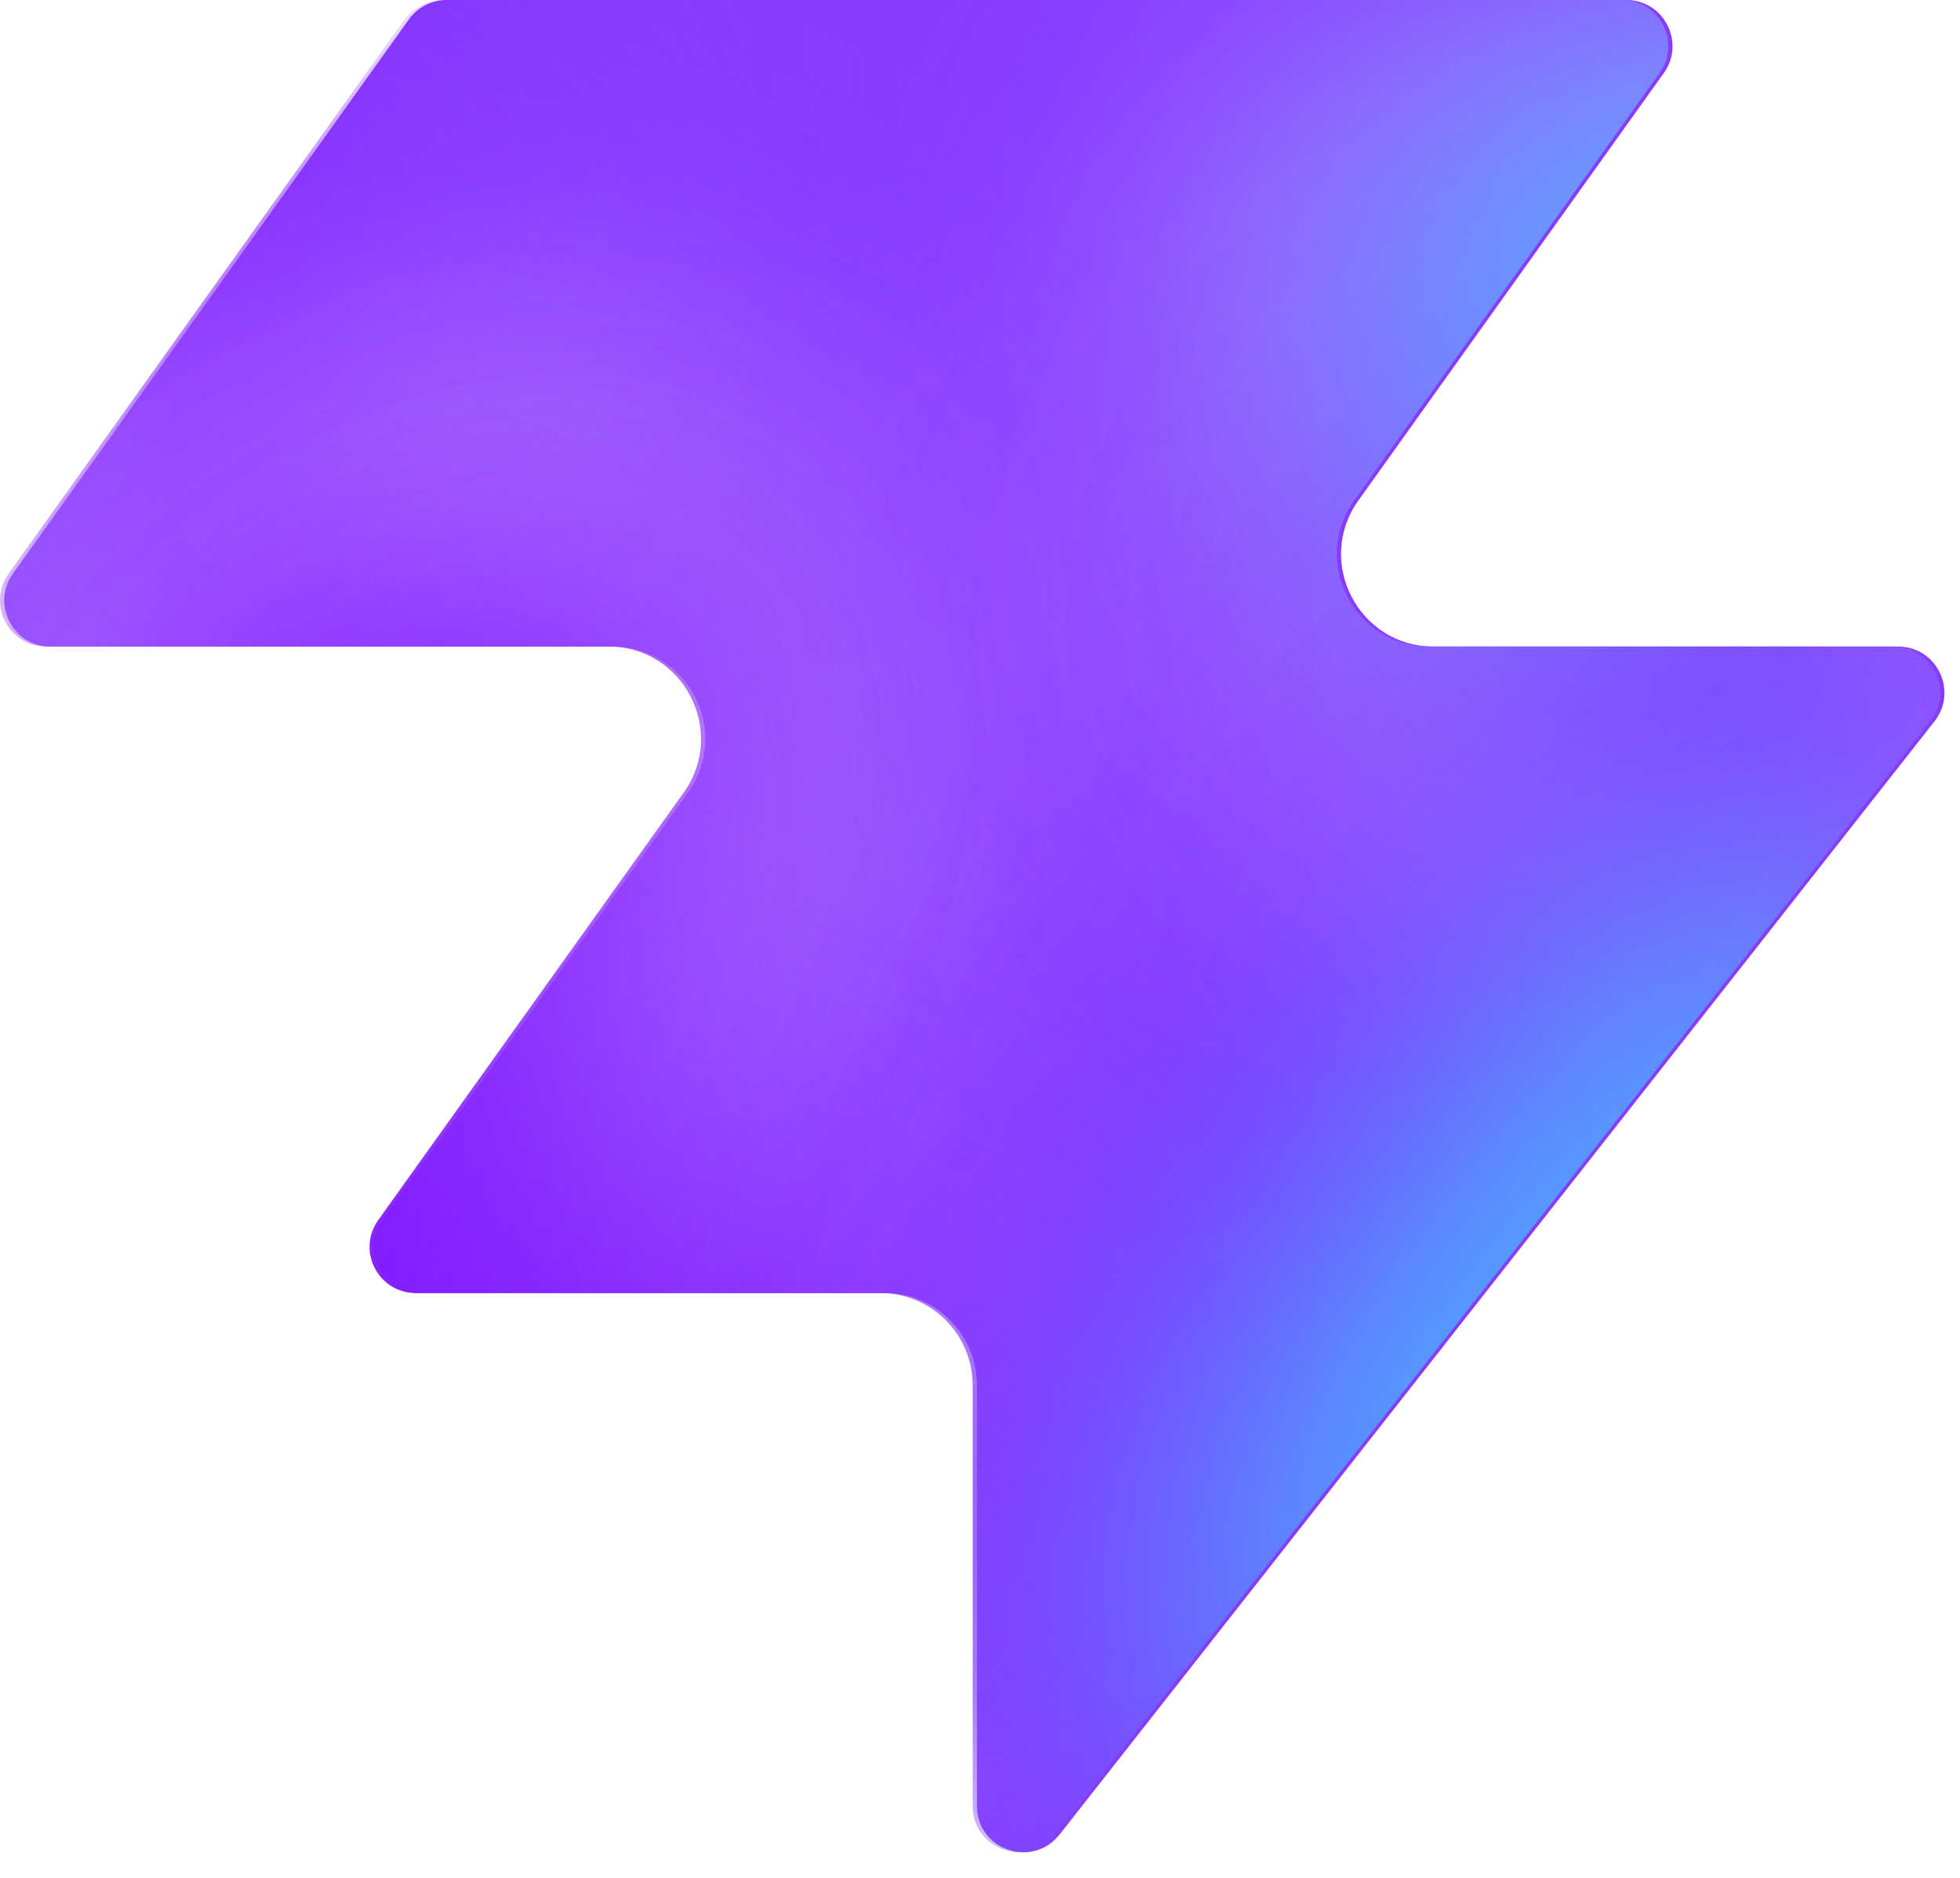
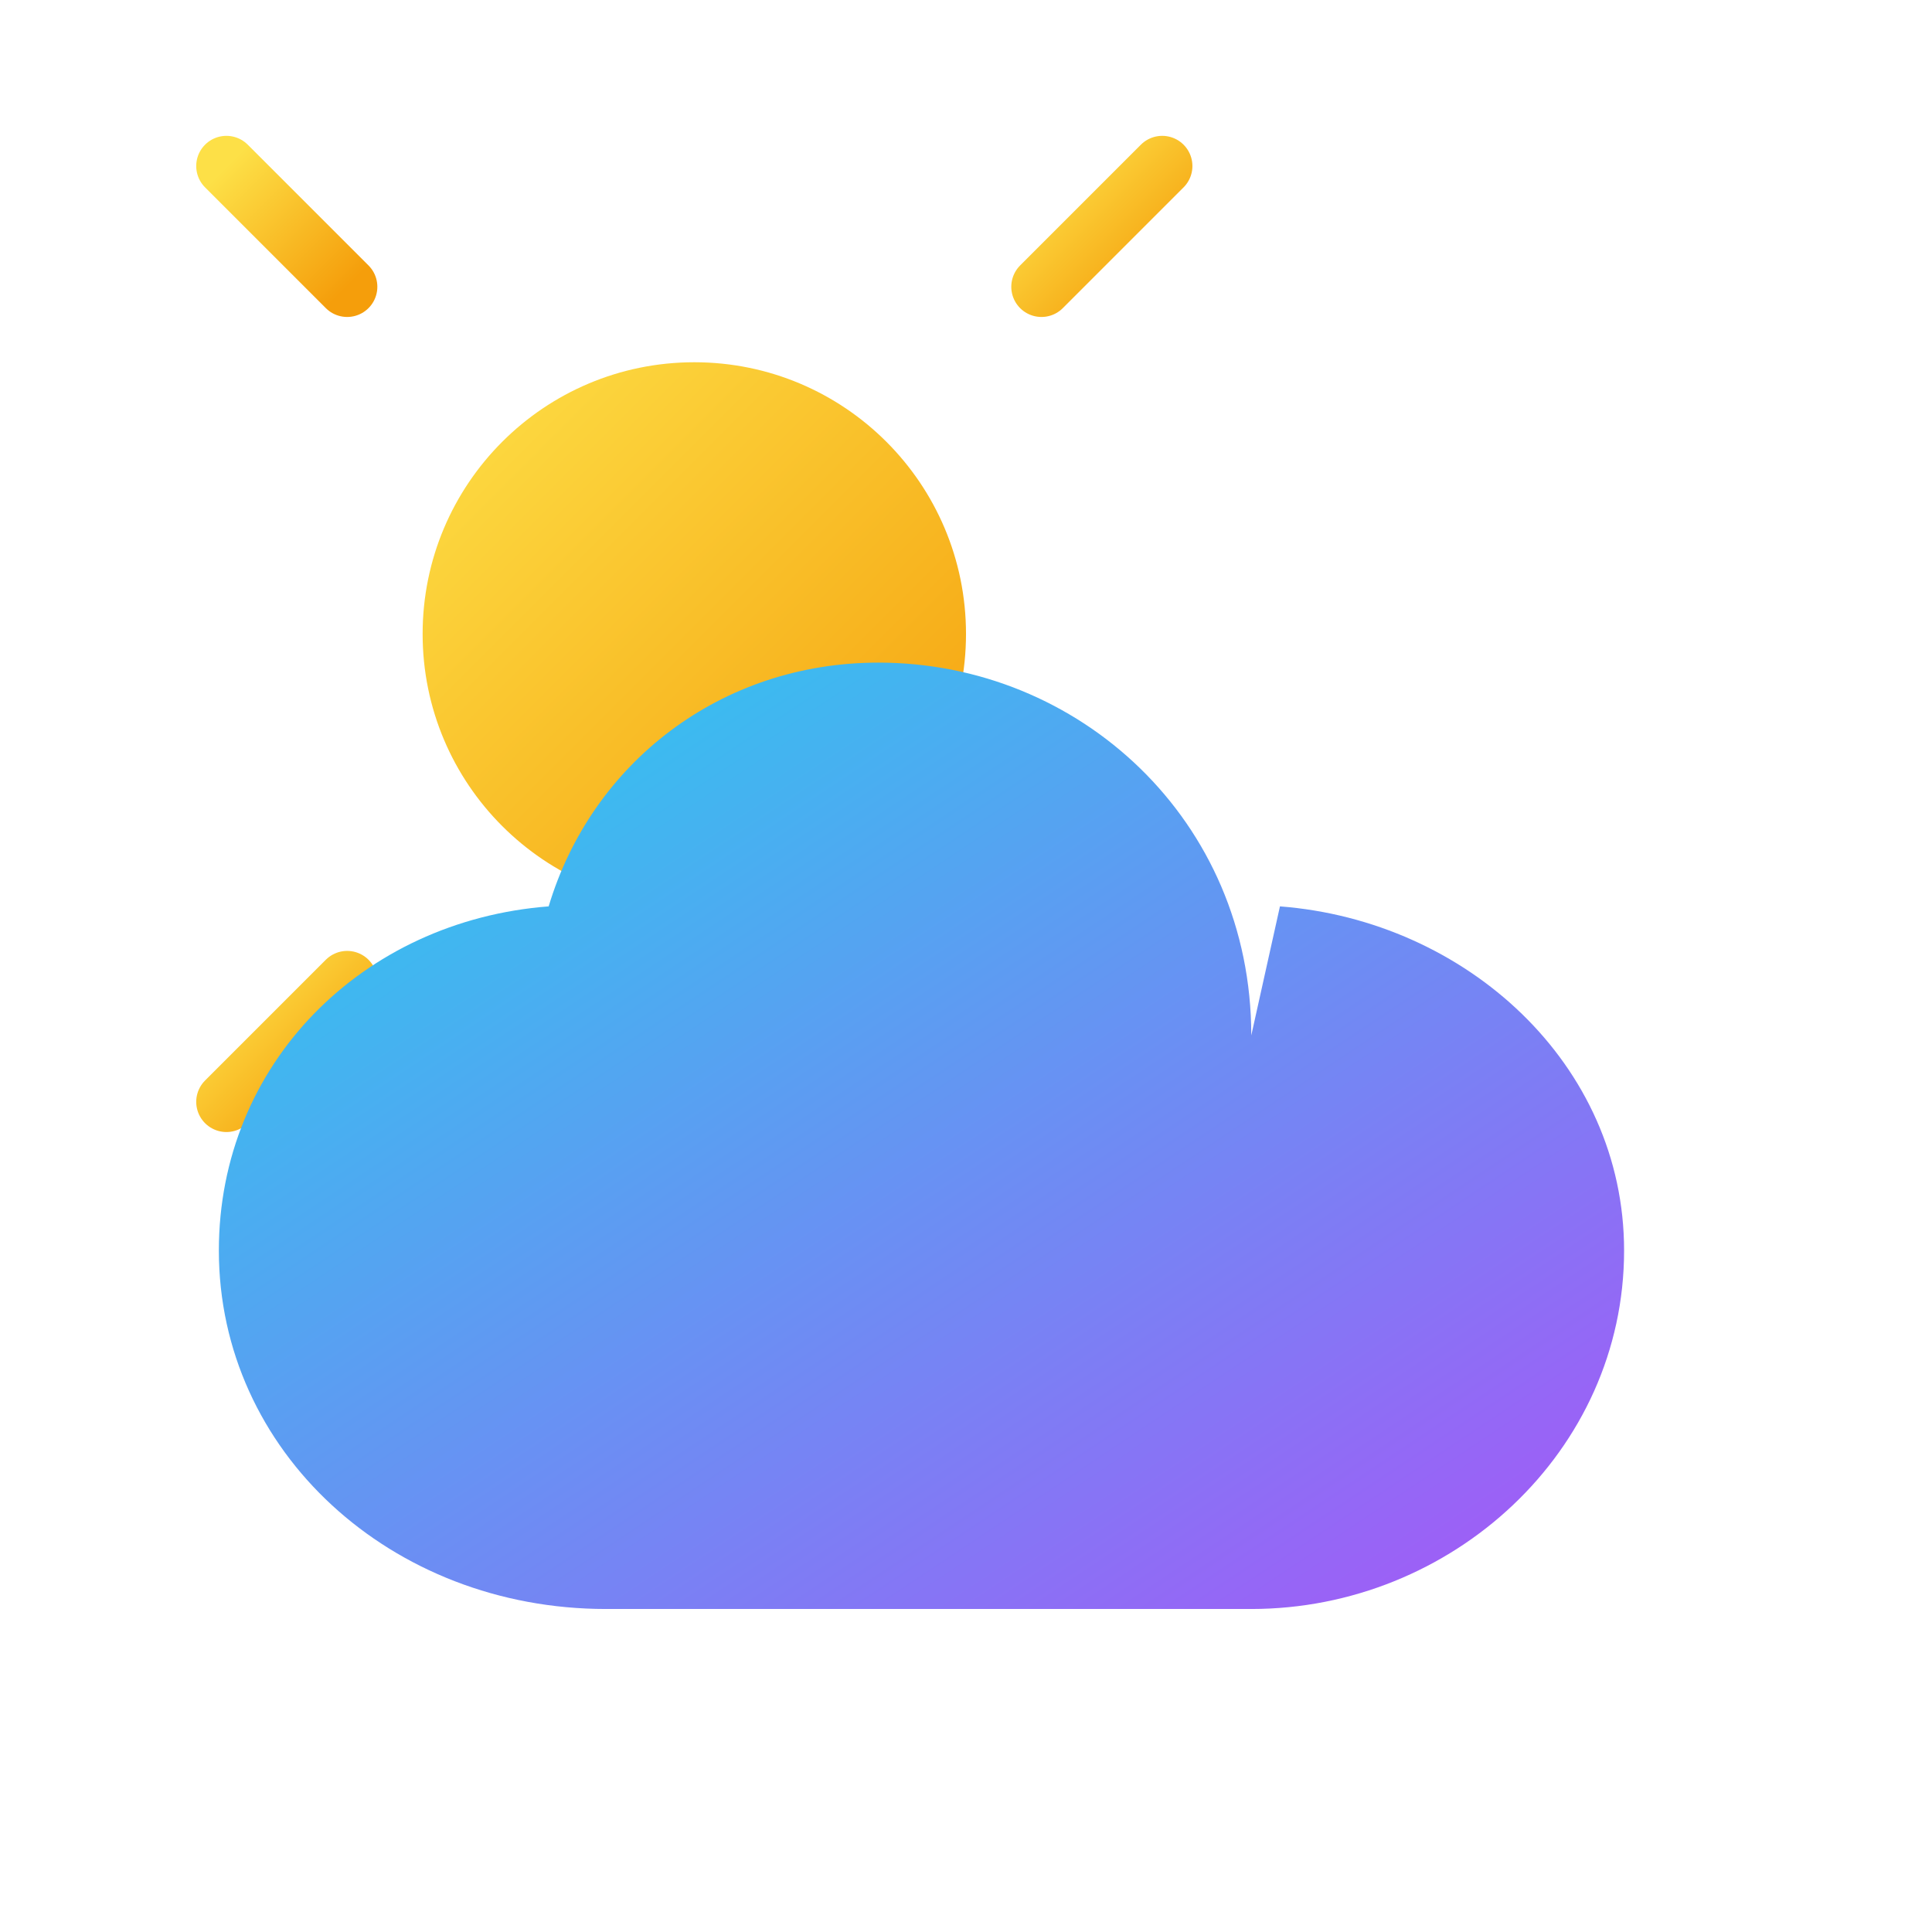
- <svg xmlns="http://www.w3.org/2000/svg" width="48" height="46" fill="none" viewBox="0 0 48 46">
-   <path fill="#863bff" d="M25.946 44.938c-.664.845-2.021.375-2.021-.698V33.937a2.26 2.26 0 0 0-2.262-2.262H10.287c-.92 0-1.456-1.04-.92-1.788l7.48-10.471c1.07-1.497 0-3.578-1.842-3.578H1.237c-.92 0-1.456-1.04-.92-1.788L10.013.474c.214-.297.556-.474.92-.474h28.894c.92 0 1.456 1.04.92 1.788l-7.48 10.471c-1.07 1.498 0 3.579 1.842 3.579h11.377c.943 0 1.473 1.088.89 1.83L25.947 44.94z" style="fill:#863bff;fill:color(display-p3 .525 .23 1);fill-opacity:1" />
-   <mask id="a" width="48" height="46" x="0" y="0" maskUnits="userSpaceOnUse" style="mask-type:alpha">
-     <path fill="#000" d="M25.842 44.938c-.664.844-2.021.375-2.021-.698V33.937a2.26 2.26 0 0 0-2.262-2.262H10.183c-.92 0-1.456-1.04-.92-1.788l7.48-10.471c1.07-1.498 0-3.579-1.842-3.579H1.133c-.92 0-1.456-1.04-.92-1.787L9.91.473c.214-.297.556-.474.92-.474h28.894c.92 0 1.456 1.04.92 1.788l-7.48 10.471c-1.07 1.498 0 3.578 1.842 3.578h11.377c.943 0 1.473 1.088.89 1.832L25.843 44.94z" style="fill:#000;fill-opacity:1" />
-   </mask>
-   <g mask="url(#a)">
-     <g filter="url(#b)">
-       <ellipse cx="5.508" cy="14.704" fill="#ede6ff" rx="5.508" ry="14.704" style="fill:#ede6ff;fill:color(display-p3 .927 .903 1);fill-opacity:1" transform="matrix(.00324 1 1 -.00324 -4.47 31.516)" />
-     </g>
-     <g filter="url(#c)">
-       <ellipse cx="10.399" cy="29.851" fill="#ede6ff" rx="10.399" ry="29.851" style="fill:#ede6ff;fill:color(display-p3 .927 .903 1);fill-opacity:1" transform="matrix(.00324 1 1 -.00324 -39.328 7.883)" />
-     </g>
-     <g filter="url(#d)">
-       <ellipse cx="5.508" cy="30.487" fill="#7e14ff" rx="5.508" ry="30.487" style="fill:#7e14ff;fill:color(display-p3 .492 .077 1);fill-opacity:1" transform="rotate(89.814 -25.913 -14.639)scale(1 -1)" />
-     </g>
-     <g filter="url(#e)">
-       <ellipse cx="5.508" cy="30.599" fill="#7e14ff" rx="5.508" ry="30.599" style="fill:#7e14ff;fill:color(display-p3 .492 .077 1);fill-opacity:1" transform="rotate(89.814 -32.644 -3.334)scale(1 -1)" />
-     </g>
-     <g filter="url(#f)">
-       <ellipse cx="5.508" cy="30.599" fill="#7e14ff" rx="5.508" ry="30.599" style="fill:#7e14ff;fill:color(display-p3 .492 .077 1);fill-opacity:1" transform="matrix(.00324 1 1 -.00324 -34.34 30.47)" />
-     </g>
-     <g filter="url(#g)">
-       <ellipse cx="14.072" cy="22.078" fill="#ede6ff" rx="14.072" ry="22.078" style="fill:#ede6ff;fill:color(display-p3 .927 .903 1);fill-opacity:1" transform="rotate(93.35 24.506 48.493)scale(-1 1)" />
-     </g>
-     <g filter="url(#h)">
-       <ellipse cx="3.47" cy="21.501" fill="#7e14ff" rx="3.47" ry="21.501" style="fill:#7e14ff;fill:color(display-p3 .492 .077 1);fill-opacity:1" transform="rotate(89.009 28.708 47.59)scale(-1 1)" />
-     </g>
-     <g filter="url(#i)">
-       <ellipse cx="3.47" cy="21.501" fill="#7e14ff" rx="3.47" ry="21.501" style="fill:#7e14ff;fill:color(display-p3 .492 .077 1);fill-opacity:1" transform="rotate(89.009 28.708 47.59)scale(-1 1)" />
-     </g>
-     <g filter="url(#j)">
-       <ellipse cx=".387" cy="8.972" fill="#7e14ff" rx="4.407" ry="29.108" style="fill:#7e14ff;fill:color(display-p3 .492 .077 1);fill-opacity:1" transform="rotate(39.51 .387 8.972)" />
-     </g>
-     <g filter="url(#k)">
-       <ellipse cx="47.523" cy="-6.092" fill="#7e14ff" rx="4.407" ry="29.108" style="fill:#7e14ff;fill:color(display-p3 .492 .077 1);fill-opacity:1" transform="rotate(37.892 47.523 -6.092)" />
-     </g>
-     <g filter="url(#l)">
-       <ellipse cx="41.412" cy="6.333" fill="#47bfff" rx="5.971" ry="9.665" style="fill:#47bfff;fill:color(display-p3 .28 .748 1);fill-opacity:1" transform="rotate(37.892 41.412 6.333)" />
-     </g>
-     <g filter="url(#m)">
-       <ellipse cx="-1.879" cy="38.332" fill="#7e14ff" rx="4.407" ry="29.108" style="fill:#7e14ff;fill:color(display-p3 .492 .077 1);fill-opacity:1" transform="rotate(37.892 -1.88 38.332)" />
-     </g>
-     <g filter="url(#n)">
-       <ellipse cx="-1.879" cy="38.332" fill="#7e14ff" rx="4.407" ry="29.108" style="fill:#7e14ff;fill:color(display-p3 .492 .077 1);fill-opacity:1" transform="rotate(37.892 -1.88 38.332)" />
-     </g>
-     <g filter="url(#o)">
-       <ellipse cx="35.651" cy="29.907" fill="#7e14ff" rx="4.407" ry="29.108" style="fill:#7e14ff;fill:color(display-p3 .492 .077 1);fill-opacity:1" transform="rotate(37.892 35.651 29.907)" />
-     </g>
-     <g filter="url(#p)">
-       <ellipse cx="38.418" cy="32.4" fill="#47bfff" rx="5.971" ry="15.297" style="fill:#47bfff;fill:color(display-p3 .28 .748 1);fill-opacity:1" transform="rotate(37.892 38.418 32.4)" />
-     </g>
+ <svg xmlns="http://www.w3.org/2000/svg" viewBox="0 0 128 128" fill="none">
+   <defs>
+     <linearGradient id="skyGradient" x1="0" y1="0" x2="1" y2="1">
+       <stop offset="0%" stop-color="#22D3EE" />
+       <stop offset="100%" stop-color="#A855F7" />
+     </linearGradient>
+     <linearGradient id="sunGradient" x1="0" y1="0" x2="1" y2="1">
+       <stop offset="0%" stop-color="#FDE047" />
+       <stop offset="100%" stop-color="#F59E0B" />
+     </linearGradient>
+   </defs>
+   <circle cx="46" cy="42" r="18" fill="url(#sunGradient)" />
+   <g stroke="url(#sunGradient)" stroke-width="4" stroke-linecap="round">
+     <line x1="46" y1="10" x2="46" y2="0" />
+     <line x1="46" y1="84" x2="46" y2="74" />
+     <line x1="14" y1="42" x2="4" y2="42" />
+     <line x1="88" y1="42" x2="98" y2="42" />
+     <line x1="23" y1="19" x2="15" y2="11" />
+     <line x1="69" y1="65" x2="77" y2="73" />
+     <line x1="23" y1="65" x2="15" y2="73" />
+     <line x1="69" y1="19" x2="77" y2="11" />
  </g>
-   <defs>
-     <filter id="b" width="60.045" height="41.654" x="-19.77" y="16.149" color-interpolation-filters="sRGB" filterUnits="userSpaceOnUse">
-       <feFlood flood-opacity="0" result="BackgroundImageFix" />
-       <feBlend in="SourceGraphic" in2="BackgroundImageFix" result="shape" />
-       <feGaussianBlur result="effect1_foregroundBlur_2002_17158" stdDeviation="7.659" />
-     </filter>
-     <filter id="c" width="90.34" height="51.437" x="-54.613" y="-7.533" color-interpolation-filters="sRGB" filterUnits="userSpaceOnUse">
-       <feFlood flood-opacity="0" result="BackgroundImageFix" />
-       <feBlend in="SourceGraphic" in2="BackgroundImageFix" result="shape" />
-       <feGaussianBlur result="effect1_foregroundBlur_2002_17158" stdDeviation="7.659" />
-     </filter>
-     <filter id="d" width="79.355" height="29.4" x="-49.64" y="2.03" color-interpolation-filters="sRGB" filterUnits="userSpaceOnUse">
-       <feFlood flood-opacity="0" result="BackgroundImageFix" />
-       <feBlend in="SourceGraphic" in2="BackgroundImageFix" result="shape" />
-       <feGaussianBlur result="effect1_foregroundBlur_2002_17158" stdDeviation="4.596" />
-     </filter>
-     <filter id="e" width="79.579" height="29.4" x="-45.045" y="20.029" color-interpolation-filters="sRGB" filterUnits="userSpaceOnUse">
-       <feFlood flood-opacity="0" result="BackgroundImageFix" />
-       <feBlend in="SourceGraphic" in2="BackgroundImageFix" result="shape" />
-       <feGaussianBlur result="effect1_foregroundBlur_2002_17158" stdDeviation="4.596" />
-     </filter>
-     <filter id="f" width="79.579" height="29.4" x="-43.513" y="21.178" color-interpolation-filters="sRGB" filterUnits="userSpaceOnUse">
-       <feFlood flood-opacity="0" result="BackgroundImageFix" />
-       <feBlend in="SourceGraphic" in2="BackgroundImageFix" result="shape" />
-       <feGaussianBlur result="effect1_foregroundBlur_2002_17158" stdDeviation="4.596" />
-     </filter>
-     <filter id="g" width="74.749" height="58.852" x="15.756" y="-17.901" color-interpolation-filters="sRGB" filterUnits="userSpaceOnUse">
-       <feFlood flood-opacity="0" result="BackgroundImageFix" />
-       <feBlend in="SourceGraphic" in2="BackgroundImageFix" result="shape" />
-       <feGaussianBlur result="effect1_foregroundBlur_2002_17158" stdDeviation="7.659" />
-     </filter>
-     <filter id="h" width="61.377" height="25.362" x="23.548" y="2.284" color-interpolation-filters="sRGB" filterUnits="userSpaceOnUse">
-       <feFlood flood-opacity="0" result="BackgroundImageFix" />
-       <feBlend in="SourceGraphic" in2="BackgroundImageFix" result="shape" />
-       <feGaussianBlur result="effect1_foregroundBlur_2002_17158" stdDeviation="4.596" />
-     </filter>
-     <filter id="i" width="61.377" height="25.362" x="23.548" y="2.284" color-interpolation-filters="sRGB" filterUnits="userSpaceOnUse">
-       <feFlood flood-opacity="0" result="BackgroundImageFix" />
-       <feBlend in="SourceGraphic" in2="BackgroundImageFix" result="shape" />
-       <feGaussianBlur result="effect1_foregroundBlur_2002_17158" stdDeviation="4.596" />
-     </filter>
-     <filter id="j" width="56.045" height="63.649" x="-27.636" y="-22.853" color-interpolation-filters="sRGB" filterUnits="userSpaceOnUse">
-       <feFlood flood-opacity="0" result="BackgroundImageFix" />
-       <feBlend in="SourceGraphic" in2="BackgroundImageFix" result="shape" />
-       <feGaussianBlur result="effect1_foregroundBlur_2002_17158" stdDeviation="4.596" />
-     </filter>
-     <filter id="k" width="54.814" height="64.646" x="20.116" y="-38.415" color-interpolation-filters="sRGB" filterUnits="userSpaceOnUse">
-       <feFlood flood-opacity="0" result="BackgroundImageFix" />
-       <feBlend in="SourceGraphic" in2="BackgroundImageFix" result="shape" />
-       <feGaussianBlur result="effect1_foregroundBlur_2002_17158" stdDeviation="4.596" />
-     </filter>
-     <filter id="l" width="33.541" height="35.313" x="24.641" y="-11.323" color-interpolation-filters="sRGB" filterUnits="userSpaceOnUse">
-       <feFlood flood-opacity="0" result="BackgroundImageFix" />
-       <feBlend in="SourceGraphic" in2="BackgroundImageFix" result="shape" />
-       <feGaussianBlur result="effect1_foregroundBlur_2002_17158" stdDeviation="4.596" />
-     </filter>
-     <filter id="m" width="54.814" height="64.646" x="-29.286" y="6.009" color-interpolation-filters="sRGB" filterUnits="userSpaceOnUse">
-       <feFlood flood-opacity="0" result="BackgroundImageFix" />
-       <feBlend in="SourceGraphic" in2="BackgroundImageFix" result="shape" />
-       <feGaussianBlur result="effect1_foregroundBlur_2002_17158" stdDeviation="4.596" />
-     </filter>
-     <filter id="n" width="54.814" height="64.646" x="-29.286" y="6.009" color-interpolation-filters="sRGB" filterUnits="userSpaceOnUse">
-       <feFlood flood-opacity="0" result="BackgroundImageFix" />
-       <feBlend in="SourceGraphic" in2="BackgroundImageFix" result="shape" />
-       <feGaussianBlur result="effect1_foregroundBlur_2002_17158" stdDeviation="4.596" />
-     </filter>
-     <filter id="o" width="54.814" height="64.646" x="8.244" y="-2.416" color-interpolation-filters="sRGB" filterUnits="userSpaceOnUse">
-       <feFlood flood-opacity="0" result="BackgroundImageFix" />
-       <feBlend in="SourceGraphic" in2="BackgroundImageFix" result="shape" />
-       <feGaussianBlur result="effect1_foregroundBlur_2002_17158" stdDeviation="4.596" />
-     </filter>
-     <filter id="p" width="39.409" height="43.623" x="18.713" y="10.588" color-interpolation-filters="sRGB" filterUnits="userSpaceOnUse">
-       <feFlood flood-opacity="0" result="BackgroundImageFix" />
-       <feBlend in="SourceGraphic" in2="BackgroundImageFix" result="shape" />
-       <feGaussianBlur result="effect1_foregroundBlur_2002_17158" stdDeviation="4.596" />
-     </filter>
-   </defs>
+   <path d="             M82 88             C82 73 70 62 56 62             C45 62 36 69 33 79             C20 80 10 90 10 103             C10 117 22 128 37 128             H82             C96 128 108 117 108 103             C108 90 97 80 84 79             C84 79 84 79 84 79         " transform="translate(5 -15) scale(0.95)" fill="url(#skyGradient)" />
</svg>
